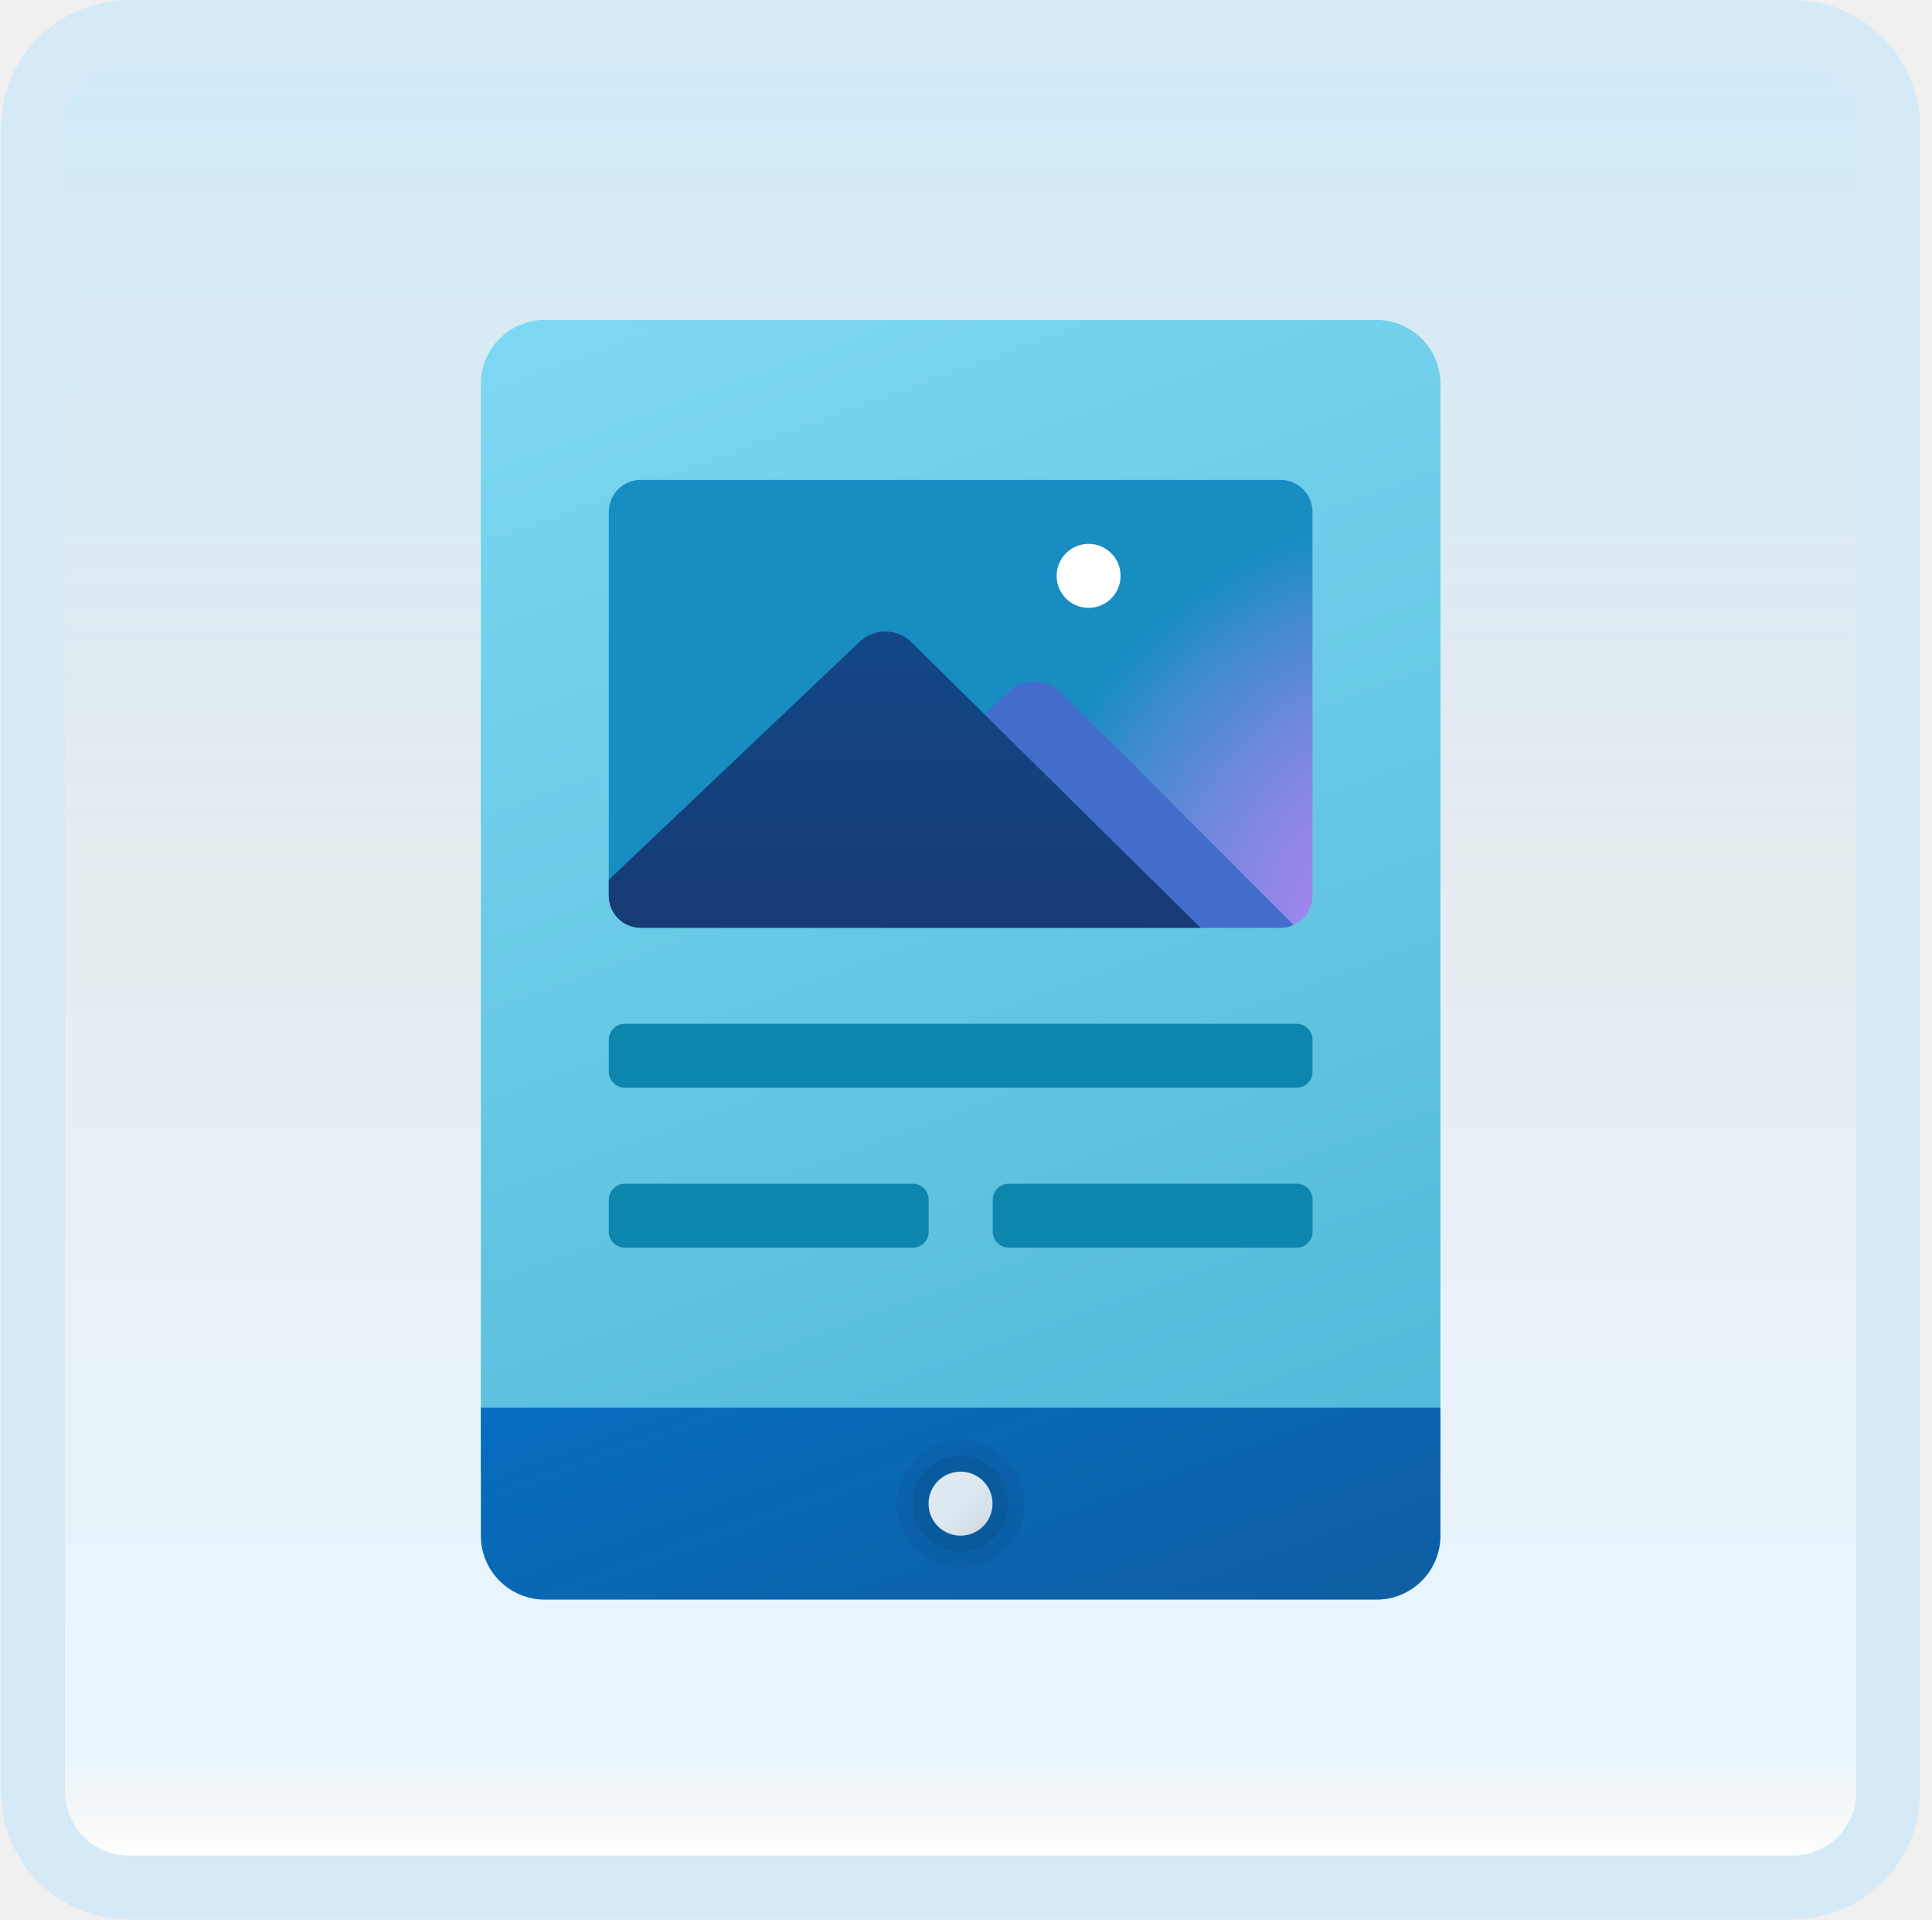
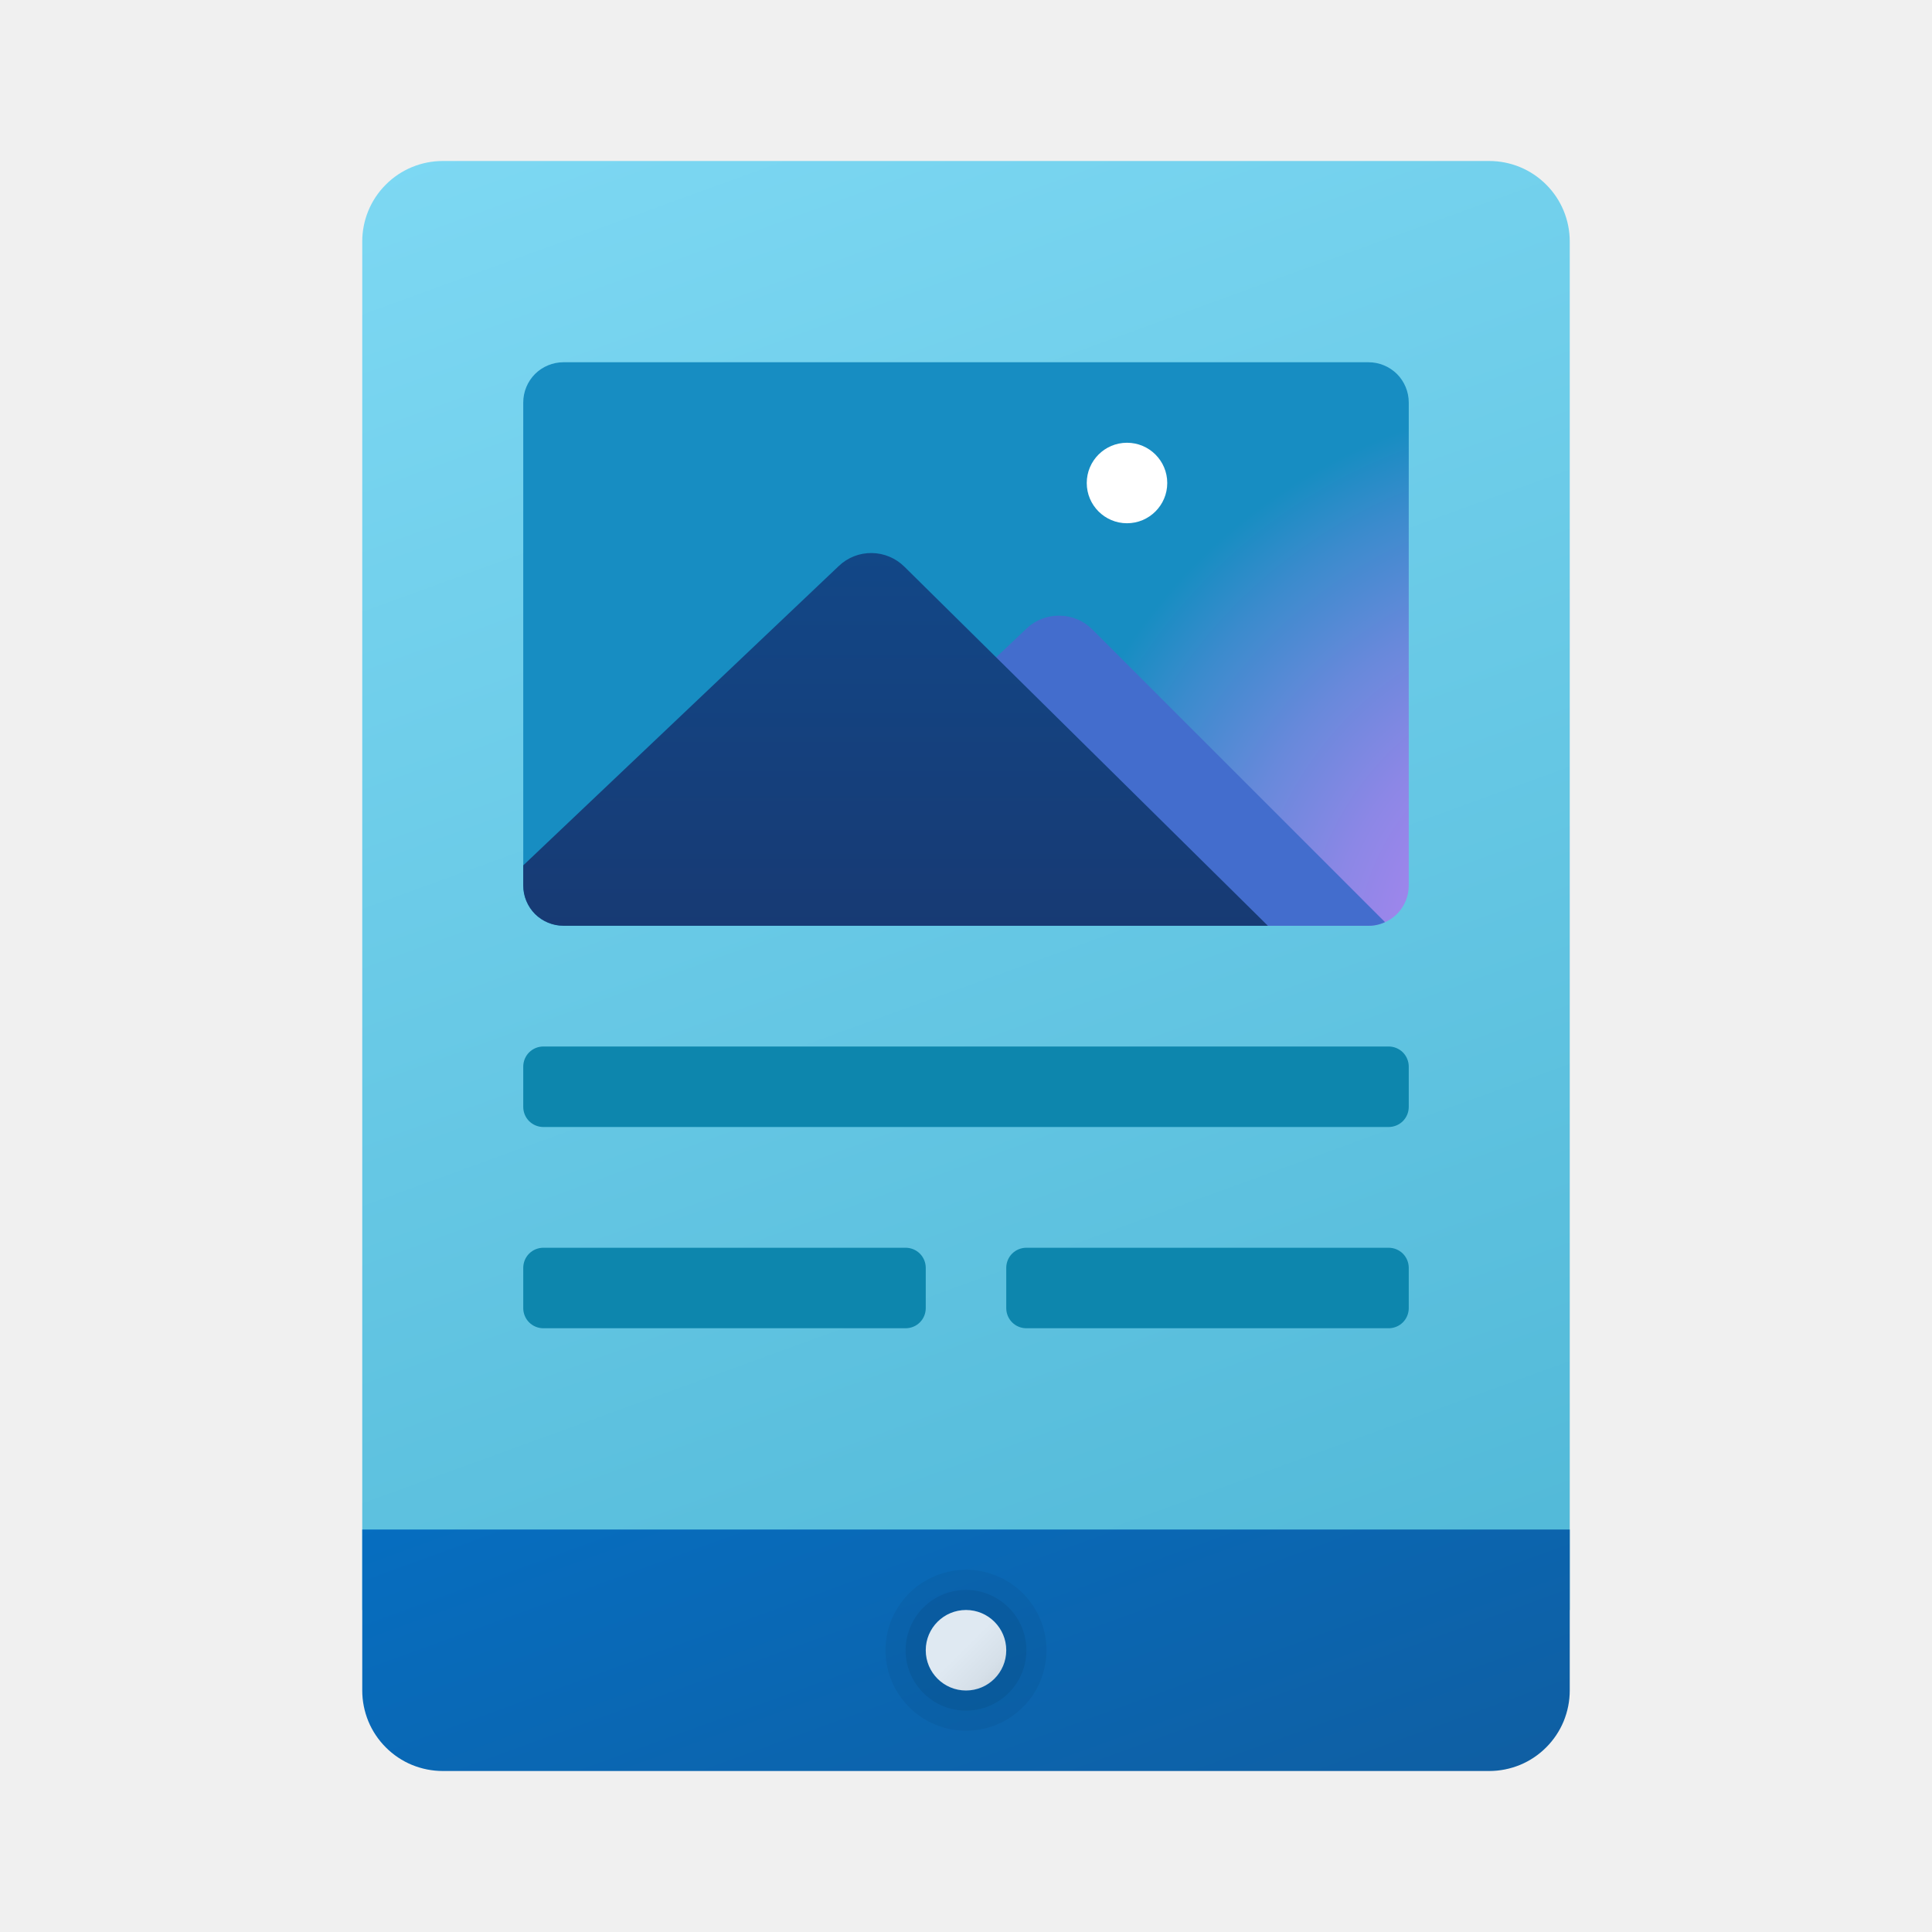
- <svg xmlns="http://www.w3.org/2000/svg" width="151" height="150" viewBox="0 0 151 150" fill="none">
+ <svg xmlns="http://www.w3.org/2000/svg" width="24" height="24" viewBox="0 0 24 24" fill="none">
  <g id="e-magazine">
-     <rect x="2.582" y="2.5" width="145" height="145" rx="7.5" fill="white" />
-     <rect x="2.582" y="2.5" width="145" height="145" rx="7.5" fill="url(#paint0_linear_14_9788)" fill-opacity="0.2" />
-     <g id="Group">
-       <path id="Vector" d="M42.582 25H107.582C108.908 25 110.18 25.527 111.118 26.465C112.055 27.402 112.582 28.674 112.582 30V115H37.582V30C37.582 28.674 38.109 27.402 39.047 26.465C39.984 25.527 41.256 25 42.582 25Z" fill="url(#paint1_linear_14_9788)" />
-       <path id="Vector_2" d="M112.582 110H37.582V120C37.582 120.657 37.711 121.307 37.962 121.914C38.214 122.52 38.582 123.072 39.046 123.536C39.51 124 40.062 124.369 40.668 124.62C41.275 124.871 41.925 125 42.582 125H107.582C108.239 125 108.889 124.871 109.496 124.62C110.102 124.369 110.654 124 111.118 123.536C111.582 123.072 111.951 122.52 112.202 121.914C112.453 121.307 112.582 120.657 112.582 120V110Z" fill="url(#paint2_linear_14_9788)" />
-       <path id="Vector_3" d="M101.332 85H48.832C48.501 85 48.183 84.868 47.948 84.634C47.714 84.399 47.582 84.082 47.582 83.75V81.25C47.582 80.918 47.714 80.601 47.948 80.366C48.183 80.132 48.501 80 48.832 80H101.332C101.664 80 101.981 80.132 102.216 80.366C102.45 80.601 102.582 80.918 102.582 81.25V83.75C102.582 84.082 102.45 84.399 102.216 84.634C101.981 84.868 101.664 85 101.332 85V85Z" fill="#0D86AD" />
-       <path id="Vector_4" d="M71.332 97.5H48.832C48.501 97.5 48.183 97.368 47.948 97.134C47.714 96.899 47.582 96.582 47.582 96.25V93.75C47.582 93.418 47.714 93.101 47.948 92.866C48.183 92.632 48.501 92.5 48.832 92.5H71.332C71.663 92.5 71.981 92.632 72.216 92.866C72.45 93.101 72.582 93.418 72.582 93.75V96.25C72.582 96.582 72.45 96.899 72.216 97.134C71.981 97.368 71.663 97.5 71.332 97.5V97.5Z" fill="#0D86AD" />
-       <path id="Vector_5" d="M101.34 97.5H78.84C78.508 97.5 78.191 97.368 77.956 97.134C77.722 96.899 77.59 96.582 77.59 96.25V93.75C77.59 93.418 77.722 93.101 77.956 92.866C78.191 92.632 78.508 92.5 78.84 92.5H101.34C101.671 92.5 101.989 92.632 102.224 92.866C102.458 93.101 102.59 93.418 102.59 93.75V96.25C102.59 96.582 102.458 96.899 102.224 97.134C101.989 97.368 101.671 97.5 101.34 97.5V97.5Z" fill="#0D86AD" />
-       <path id="Vector_6" d="M100.082 37.5H50.082C49.419 37.5 48.783 37.763 48.314 38.232C47.845 38.701 47.582 39.337 47.582 40V70C47.582 70.663 47.845 71.299 48.314 71.768C48.783 72.237 49.419 72.5 50.082 72.5H100.082C100.745 72.5 101.381 72.237 101.85 71.768C102.319 71.299 102.582 70.663 102.582 70V40C102.582 39.337 102.319 38.701 101.85 38.232C101.381 37.763 100.745 37.5 100.082 37.5Z" fill="url(#paint3_radial_14_9788)" />
-       <path id="Vector_7" d="M101.104 72.275C100.783 72.426 100.433 72.503 100.079 72.5H69.254V63.125L78.854 54.025C79.41 53.506 80.146 53.224 80.907 53.238C81.667 53.252 82.392 53.561 82.929 54.1L101.104 72.275Z" fill="#436DCD" />
-       <path id="Vector_8" d="M85.082 47.5C86.463 47.5 87.582 46.381 87.582 45C87.582 43.619 86.463 42.5 85.082 42.5C83.701 42.5 82.582 43.619 82.582 45C82.582 46.381 83.701 47.5 85.082 47.5Z" fill="white" />
-       <path id="Vector_9" d="M93.832 72.5L71.257 50.203C70.72 49.665 69.993 49.359 69.233 49.349C68.473 49.339 67.739 49.626 67.188 50.149L47.582 68.75V70C47.582 70.663 47.845 71.299 48.314 71.768C48.783 72.237 49.419 72.5 50.082 72.5H93.832Z" fill="url(#paint4_linear_14_9788)" />
-       <path id="Vector_10" opacity="0.05" d="M75.082 115C75.576 115 76.06 115.147 76.471 115.421C76.882 115.696 77.203 116.086 77.392 116.543C77.581 117 77.63 117.503 77.534 117.988C77.438 118.473 77.199 118.918 76.85 119.268C76.5 119.617 76.055 119.856 75.57 119.952C75.085 120.048 74.582 119.999 74.125 119.81C73.668 119.62 73.278 119.3 73.003 118.889C72.729 118.478 72.582 117.994 72.582 117.5C72.582 116.837 72.845 116.201 73.314 115.732C73.783 115.263 74.419 115 75.082 115ZM75.082 112.5C74.093 112.5 73.126 112.793 72.304 113.343C71.482 113.892 70.841 114.673 70.463 115.587C70.084 116.5 69.985 117.506 70.178 118.475C70.371 119.445 70.847 120.336 71.546 121.036C72.246 121.735 73.137 122.211 74.107 122.404C75.076 122.597 76.082 122.498 76.996 122.119C77.909 121.741 78.69 121.1 79.239 120.278C79.789 119.456 80.082 118.489 80.082 117.5C80.081 116.174 79.553 114.903 78.616 113.966C77.679 113.029 76.408 112.501 75.082 112.5V112.5Z" fill="black" />
-       <path id="Vector_11" opacity="0.07" d="M75.082 115C75.576 115 76.06 115.147 76.471 115.421C76.882 115.696 77.203 116.086 77.392 116.543C77.581 117 77.63 117.503 77.534 117.988C77.438 118.473 77.199 118.918 76.85 119.268C76.5 119.617 76.055 119.856 75.57 119.952C75.085 120.048 74.582 119.999 74.125 119.81C73.668 119.62 73.278 119.3 73.003 118.889C72.729 118.478 72.582 117.994 72.582 117.5C72.582 116.837 72.845 116.201 73.314 115.732C73.783 115.263 74.419 115 75.082 115ZM75.082 113.75C74.34 113.75 73.615 113.97 72.999 114.382C72.382 114.794 71.901 115.38 71.618 116.065C71.334 116.75 71.259 117.504 71.404 118.232C71.549 118.959 71.906 119.627 72.43 120.152C72.955 120.676 73.623 121.033 74.35 121.178C75.078 121.323 75.832 121.248 76.517 120.965C77.202 120.681 77.788 120.2 78.2 119.583C78.612 118.967 78.832 118.242 78.832 117.5C78.831 116.506 78.435 115.553 77.732 114.85C77.029 114.147 76.076 113.751 75.082 113.75Z" fill="black" />
-       <path id="Vector_12" d="M75.074 120C76.455 120 77.574 118.881 77.574 117.5C77.574 116.119 76.455 115 75.074 115C73.694 115 72.574 116.119 72.574 117.5C72.574 118.881 73.694 120 75.074 120Z" fill="url(#paint5_linear_14_9788)" />
-     </g>
-     <rect x="2.582" y="2.5" width="145" height="145" rx="7.5" stroke="#D5EAF6" stroke-width="5" />
+     <path id="Vector" d="M5.5 2H18.5C18.765 2 19.02 2.105 19.207 2.293C19.395 2.48 19.5 2.735 19.5 3V20H4.5V3C4.5 2.735 4.605 2.48 4.793 2.293C4.98 2.105 5.235 2 5.5 2Z" fill="url(#paint0_linear_206_6315)" />
+     <path id="Vector_2" d="M19.5 19H4.5V21C4.5 21.131 4.526 21.261 4.576 21.383C4.626 21.504 4.7 21.614 4.793 21.707C4.886 21.8 4.996 21.874 5.117 21.924C5.239 21.974 5.369 22 5.5 22H18.5C18.631 22 18.761 21.974 18.883 21.924C19.004 21.874 19.114 21.8 19.207 21.707C19.3 21.614 19.374 21.504 19.424 21.383C19.474 21.261 19.5 21.131 19.5 21V19Z" fill="url(#paint1_linear_206_6315)" />
+     <path id="Vector_3" d="M17.25 14H6.75C6.684 14 6.62 13.974 6.573 13.927C6.526 13.88 6.5 13.816 6.5 13.75V13.25C6.5 13.184 6.526 13.12 6.573 13.073C6.62 13.026 6.684 13 6.75 13H17.25C17.316 13 17.38 13.026 17.427 13.073C17.474 13.12 17.5 13.184 17.5 13.25V13.75C17.5 13.816 17.474 13.88 17.427 13.927C17.38 13.974 17.316 14 17.25 14Z" fill="#0D86AD" />
+     <path id="Vector_4" d="M11.25 16.5H6.75C6.684 16.5 6.62 16.474 6.573 16.427C6.526 16.38 6.5 16.316 6.5 16.25V15.75C6.5 15.684 6.526 15.62 6.573 15.573C6.62 15.526 6.684 15.5 6.75 15.5H11.25C11.316 15.5 11.38 15.526 11.427 15.573C11.474 15.62 11.5 15.684 11.5 15.75V16.25C11.5 16.316 11.474 16.38 11.427 16.427C11.38 16.474 11.316 16.5 11.25 16.5Z" fill="#0D86AD" />
+     <path id="Vector_5" d="M17.25 16.5H12.75C12.684 16.5 12.62 16.474 12.573 16.427C12.526 16.38 12.5 16.316 12.5 16.25V15.75C12.5 15.684 12.526 15.62 12.573 15.573C12.62 15.526 12.684 15.5 12.75 15.5H17.25C17.316 15.5 17.38 15.526 17.427 15.573C17.474 15.62 17.5 15.684 17.5 15.75V16.25C17.5 16.316 17.474 16.38 17.427 16.427C17.38 16.474 17.316 16.5 17.25 16.5Z" fill="#0D86AD" />
+     <path id="Vector_6" d="M17 4.5H7C6.867 4.5 6.74 4.553 6.646 4.646C6.553 4.74 6.5 4.867 6.5 5V11C6.5 11.133 6.553 11.26 6.646 11.354C6.74 11.447 6.867 11.5 7 11.5H17C17.133 11.5 17.26 11.447 17.354 11.354C17.447 11.26 17.5 11.133 17.5 11V5C17.5 4.867 17.447 4.74 17.354 4.646C17.26 4.553 17.133 4.5 17 4.5Z" fill="url(#paint2_radial_206_6315)" />
+     <path id="Vector_7" d="M17.205 11.455C17.141 11.485 17.071 11.501 17 11.5H10.835V9.625L12.755 7.805C12.866 7.701 13.013 7.645 13.165 7.648C13.318 7.65 13.463 7.712 13.57 7.82L17.205 11.455Z" fill="#436DCD" />
+     <path id="Vector_8" d="M14 6.5C14.276 6.5 14.5 6.276 14.5 6C14.5 5.724 14.276 5.5 14 5.5C13.724 5.5 13.5 5.724 13.5 6C13.5 6.276 13.724 6.5 14 6.5Z" fill="white" />
+     <path id="Vector_9" d="M15.75 11.5L11.235 7.04C11.127 6.933 10.982 6.872 10.83 6.87C10.678 6.868 10.531 6.925 10.421 7.03L6.5 10.75V11C6.5 11.133 6.553 11.26 6.646 11.354C6.74 11.447 6.867 11.5 7 11.5H15.75Z" fill="url(#paint3_linear_206_6315)" />
+     <path id="Vector_10" opacity="0.05" d="M12 20C12.099 20 12.196 20.029 12.278 20.084C12.36 20.139 12.424 20.217 12.462 20.309C12.5 20.4 12.51 20.501 12.49 20.598C12.471 20.695 12.424 20.784 12.354 20.854C12.284 20.924 12.194 20.971 12.098 20.99C12.001 21.01 11.9 21 11.809 20.962C11.717 20.924 11.639 20.86 11.584 20.778C11.529 20.696 11.5 20.599 11.5 20.5C11.5 20.367 11.553 20.24 11.646 20.146C11.74 20.053 11.867 20 12 20ZM12 19.5C11.802 19.5 11.609 19.559 11.444 19.669C11.28 19.778 11.152 19.935 11.076 20.117C11 20.3 10.981 20.501 11.019 20.695C11.058 20.889 11.153 21.067 11.293 21.207C11.433 21.347 11.611 21.442 11.805 21.481C11.999 21.519 12.2 21.5 12.383 21.424C12.565 21.348 12.722 21.22 12.832 21.056C12.941 20.891 13 20.698 13 20.5C13 20.235 12.894 19.981 12.707 19.793C12.519 19.606 12.265 19.5 12 19.5Z" fill="black" />
+     <path id="Vector_11" opacity="0.07" d="M12 20C12.099 20 12.196 20.029 12.278 20.084C12.36 20.139 12.424 20.217 12.462 20.309C12.5 20.4 12.51 20.501 12.49 20.598C12.471 20.695 12.424 20.784 12.354 20.854C12.284 20.924 12.194 20.971 12.098 20.99C12.001 21.01 11.9 21 11.809 20.962C11.717 20.924 11.639 20.86 11.584 20.778C11.529 20.696 11.5 20.599 11.5 20.5C11.5 20.367 11.553 20.24 11.646 20.146C11.74 20.053 11.867 20 12 20ZM12 19.75C11.852 19.75 11.707 19.794 11.583 19.876C11.46 19.959 11.364 20.076 11.307 20.213C11.25 20.35 11.236 20.501 11.264 20.646C11.293 20.792 11.365 20.925 11.47 21.03C11.575 21.135 11.708 21.207 11.854 21.236C11.999 21.265 12.15 21.25 12.287 21.193C12.424 21.136 12.541 21.04 12.624 20.917C12.706 20.793 12.75 20.648 12.75 20.5C12.75 20.301 12.671 20.11 12.53 19.97C12.389 19.829 12.199 19.75 12 19.75Z" fill="black" />
+     <path id="Vector_12" d="M12 21C12.276 21 12.5 20.776 12.5 20.5C12.5 20.224 12.276 20 12 20C11.724 20 11.5 20.224 11.5 20.5C11.5 20.776 11.724 21 12 21Z" fill="url(#paint4_linear_206_6315)" />
  </g>
  <defs>
-     <linearGradient id="paint0_linear_14_9788" x1="75.082" y1="5" x2="75.082" y2="145" gradientUnits="userSpaceOnUse">
-       <stop stop-color="#199AE0" />
-       <stop offset="0.472" stop-color="#0D5176" stop-opacity="0.528" />
-       <stop offset="0.941" stop-color="#12A6F7" stop-opacity="0.465" />
-       <stop offset="1" stop-opacity="0" />
-     </linearGradient>
-     <linearGradient id="paint1_linear_14_9788" x1="55.675" y1="18.738" x2="103.125" y2="149.103" gradientUnits="userSpaceOnUse">
+     <linearGradient id="paint0_linear_206_6315" x1="8.118" y1="0.748" x2="17.608" y2="26.82" gradientUnits="userSpaceOnUse">
      <stop stop-color="#7DD8F3" />
      <stop offset="1" stop-color="#45B0D0" />
    </linearGradient>
-     <linearGradient id="paint2_linear_14_9788" x1="61.497" y1="78.12" x2="92.722" y2="163.913" gradientUnits="userSpaceOnUse">
+     <linearGradient id="paint1_linear_206_6315" x1="9.283" y1="12.624" x2="15.528" y2="29.782" gradientUnits="userSpaceOnUse">
      <stop stop-color="#0176D0" />
      <stop offset="1" stop-color="#16538C" />
    </linearGradient>
-     <radialGradient id="paint3_radial_14_9788" cx="0" cy="0" r="1" gradientUnits="userSpaceOnUse" gradientTransform="translate(113.945 74.4675) scale(34.795 34.795)">
+     <radialGradient id="paint2_radial_206_6315" cx="0" cy="0" r="1" gradientUnits="userSpaceOnUse" gradientTransform="translate(19.7725 11.8935) scale(6.959)">
      <stop stop-color="#BA84F5" />
      <stop offset="0.129" stop-color="#B584F3" />
      <stop offset="0.291" stop-color="#A585EE" />
      <stop offset="0.47" stop-color="#8C87E6" />
      <stop offset="0.662" stop-color="#6889DB" />
      <stop offset="0.862" stop-color="#3B8BCD" />
      <stop offset="1" stop-color="#178DC2" />
    </radialGradient>
-     <linearGradient id="paint4_linear_14_9788" x1="70.707" y1="49.295" x2="70.707" y2="72.903" gradientUnits="userSpaceOnUse">
+     <linearGradient id="paint3_linear_206_6315" x1="11.125" y1="6.859" x2="11.125" y2="11.581" gradientUnits="userSpaceOnUse">
      <stop stop-color="#124787" />
      <stop offset="0.923" stop-color="#173B75" />
      <stop offset="1" stop-color="#173A73" />
    </linearGradient>
-     <linearGradient id="paint5_linear_14_9788" x1="74.929" y1="117.355" x2="78.577" y2="121.003" gradientUnits="userSpaceOnUse">
+     <linearGradient id="paint4_linear_206_6315" x1="11.971" y1="20.471" x2="12.7" y2="21.201" gradientUnits="userSpaceOnUse">
      <stop stop-color="#DFE9F2" />
      <stop offset="0.391" stop-color="#D6E0E9" />
      <stop offset="1" stop-color="#BFC8D1" />
    </linearGradient>
  </defs>
</svg>
